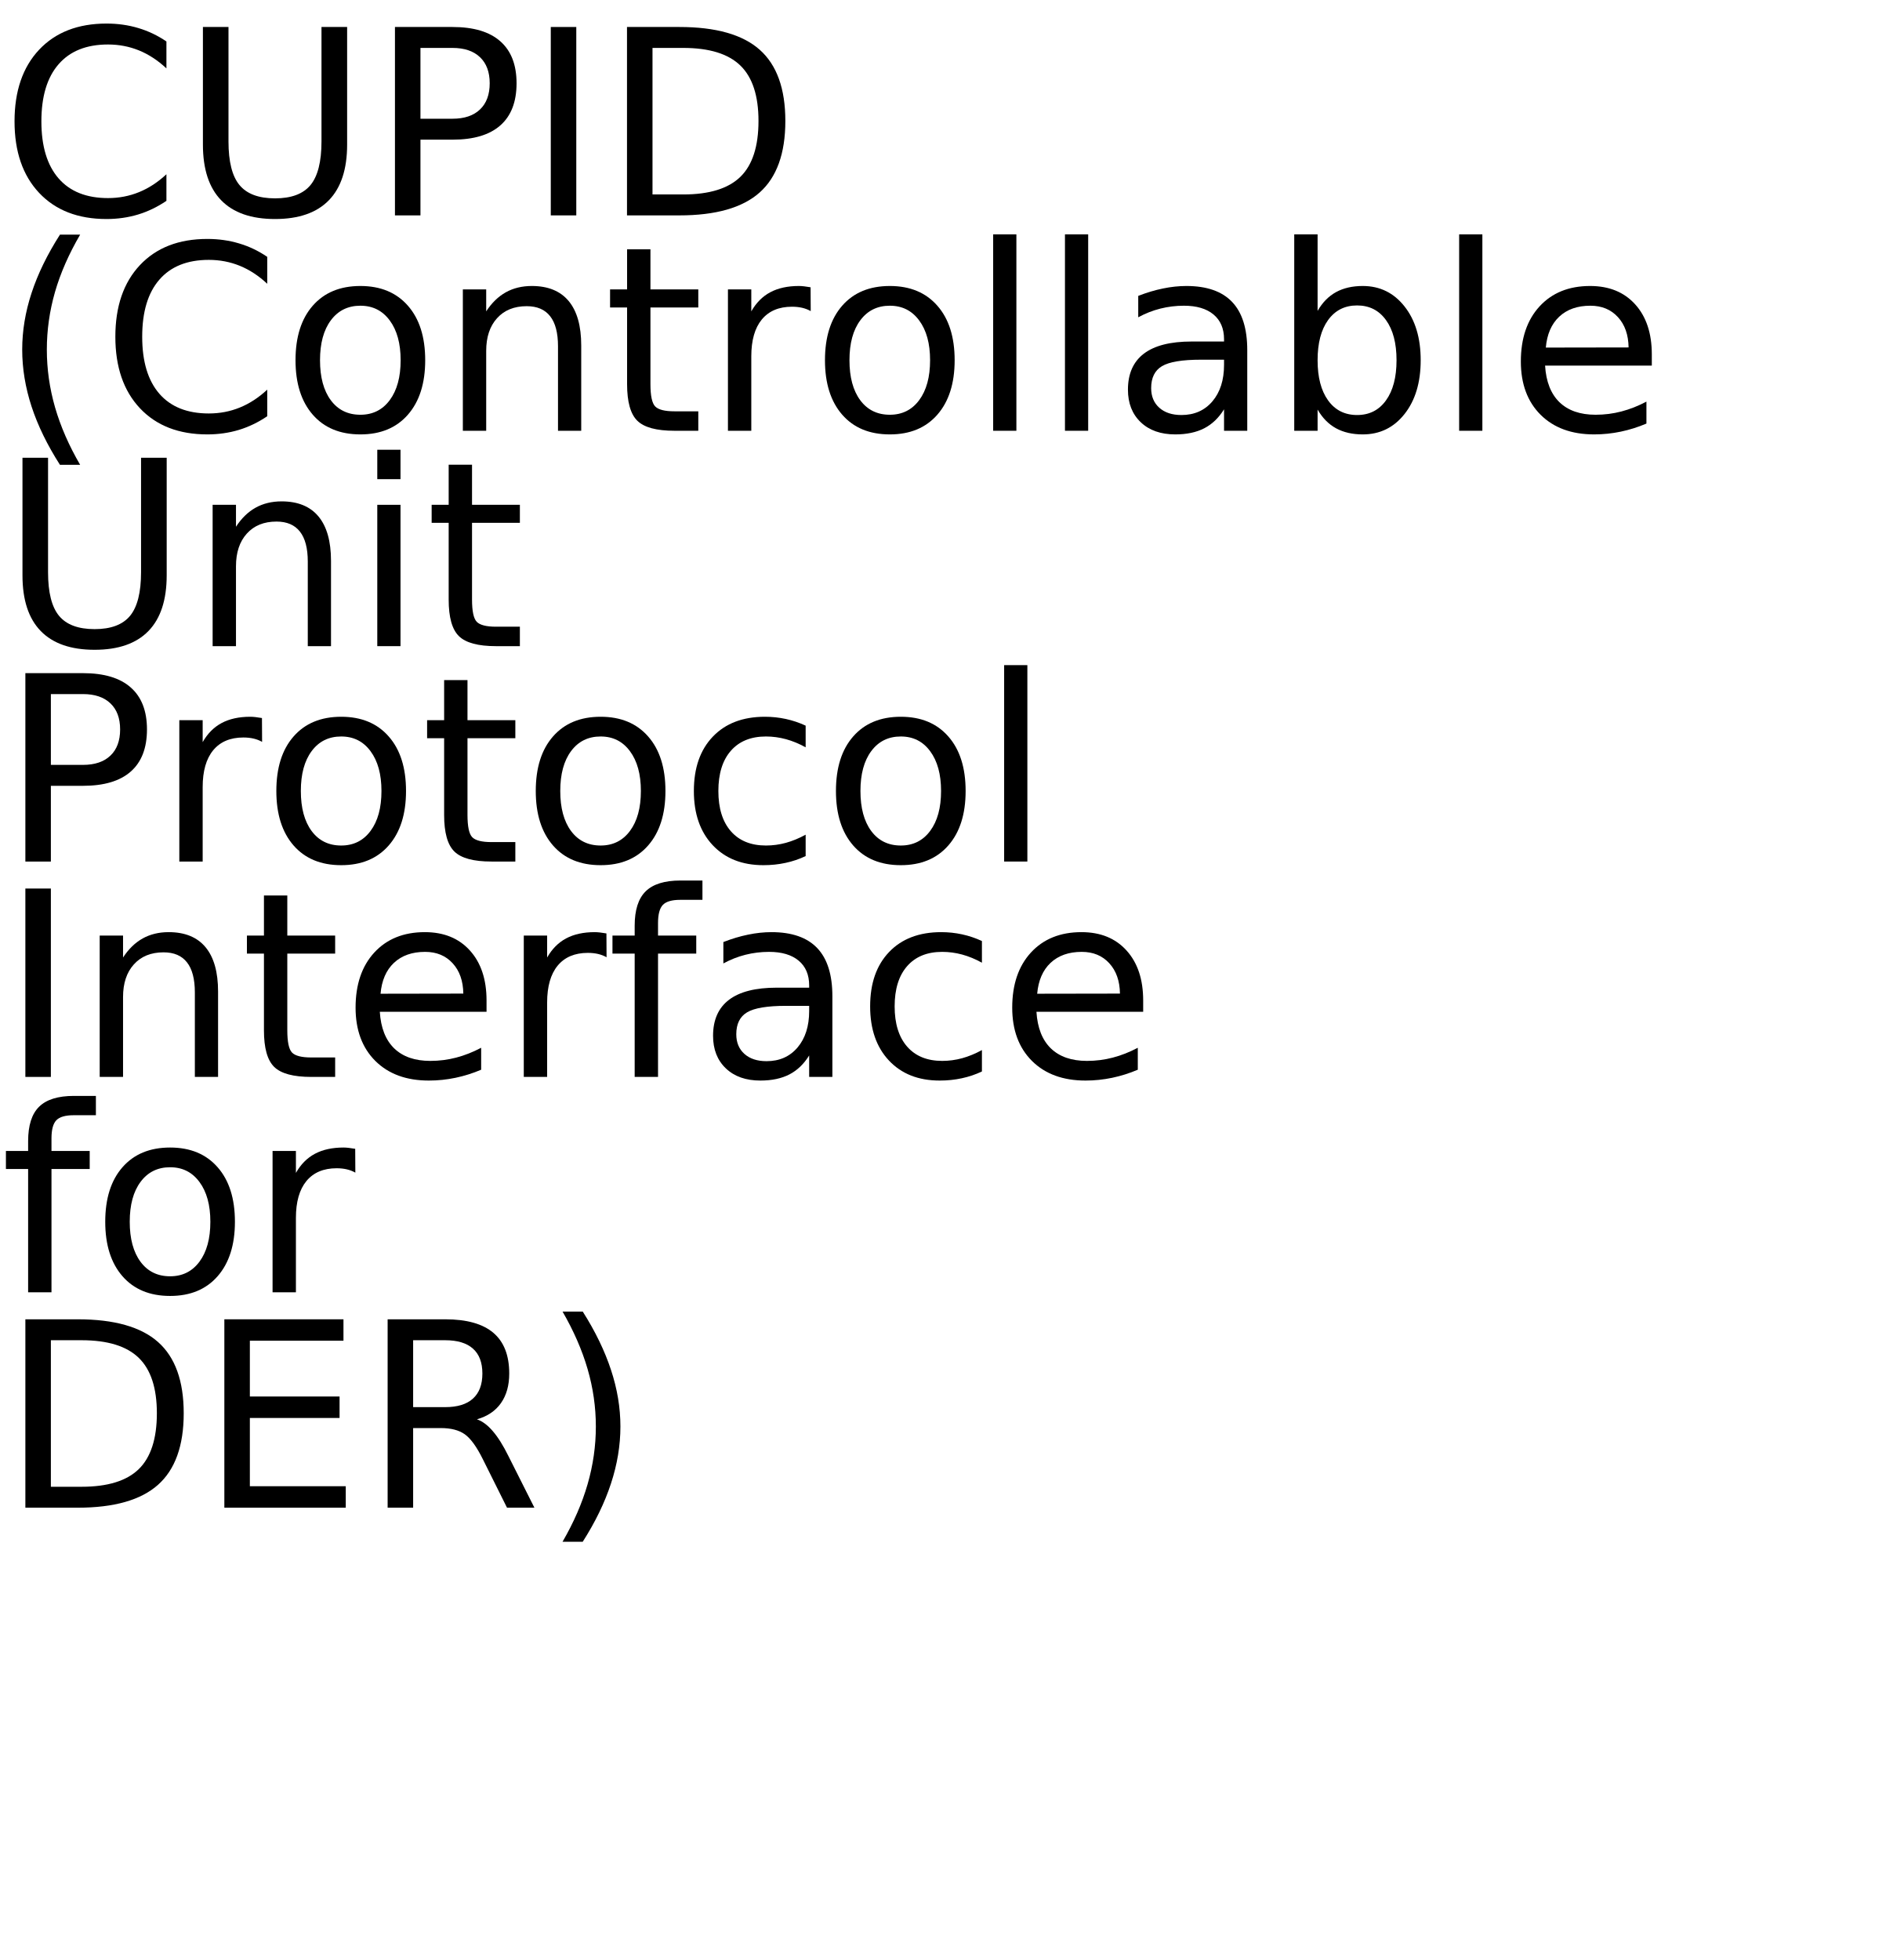
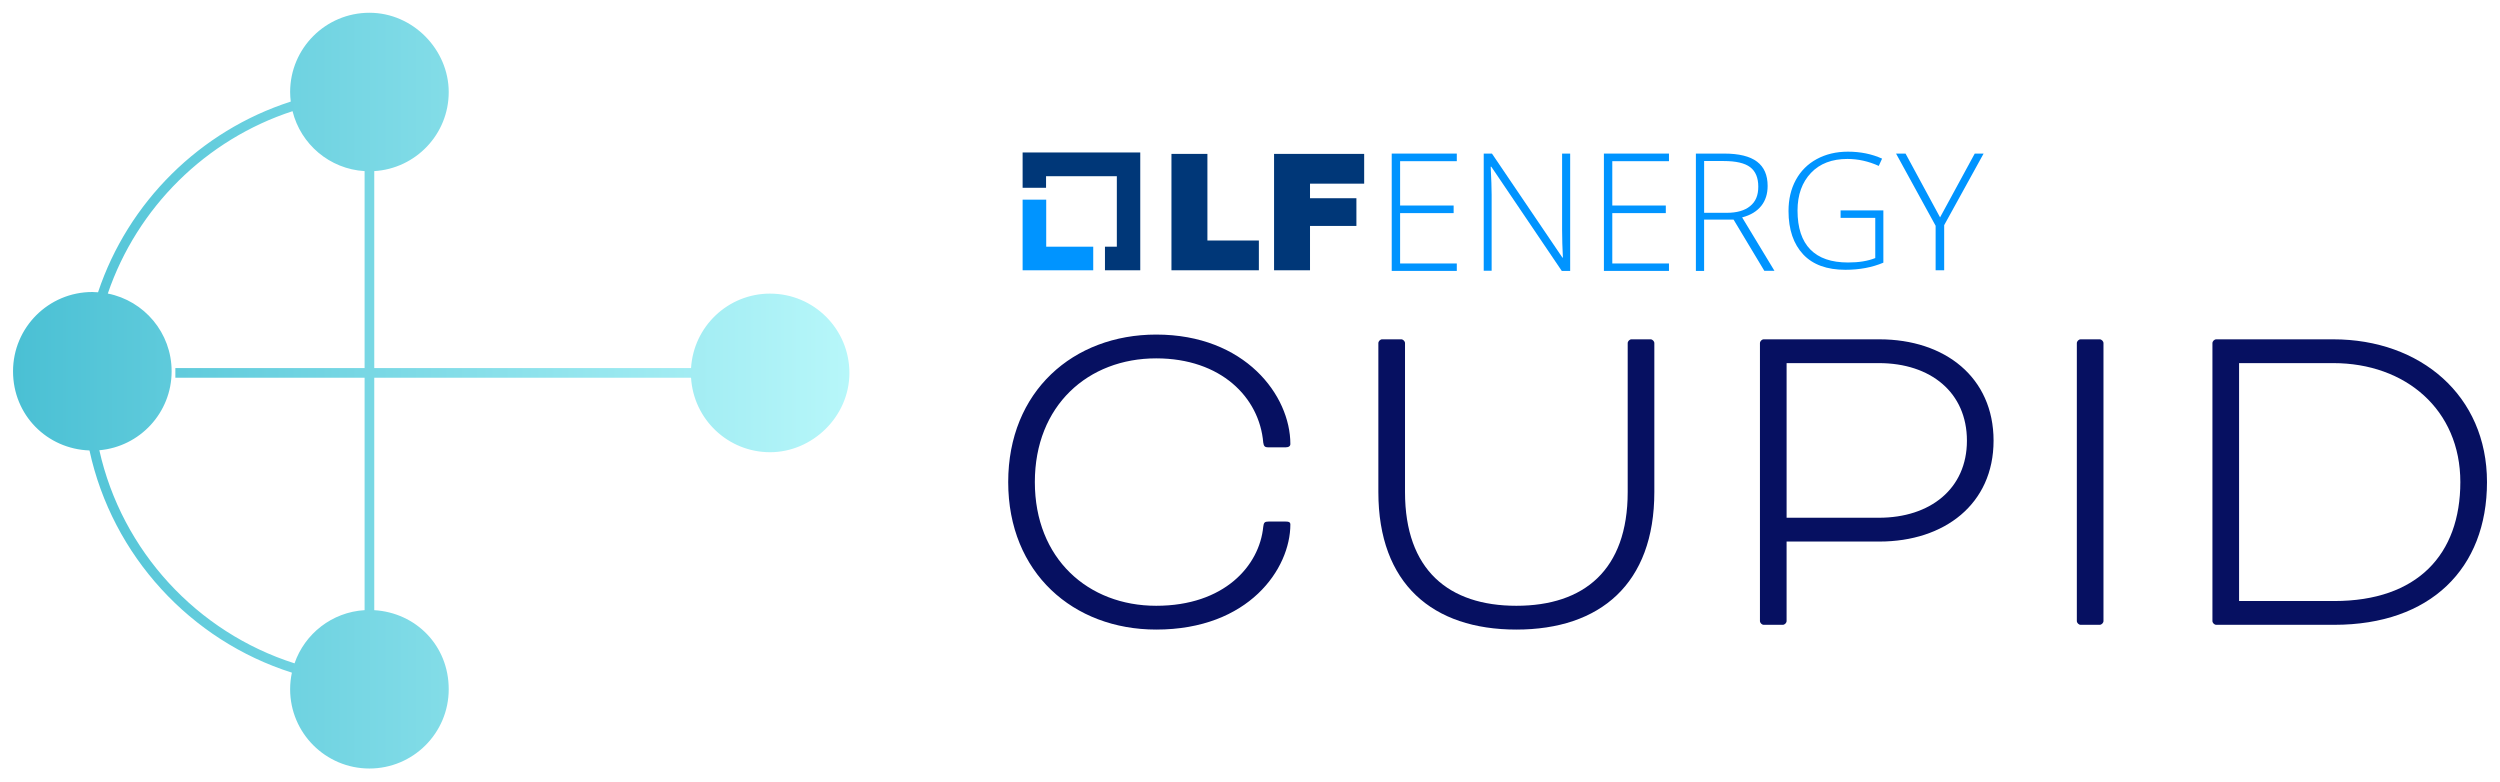
- <svg xmlns="http://www.w3.org/2000/svg" xmlns:xlink="http://www.w3.org/1999/xlink" width="442" height="455" viewBox="0 0 442 455">
+ <svg xmlns="http://www.w3.org/2000/svg" id="Layer_1" data-name="Layer 1" viewBox="0 0 1920 600">
  <defs>
+     <style>
+       .cls-1 {
+         fill: #061061;
+       }
+ 
+       .cls-2 {
+         fill: #003778;
+       }
+ 
+       .cls-3 {
+         fill: url(#linear-gradient);
+       }
+ 
+       .cls-4 {
+         isolation: isolate;
+       }
+ 
+       .cls-5 {
+         fill: #0094ff;
+       }
+     </style>
+     <linearGradient id="linear-gradient" x1="10" y1="300" x2="652.34" y2="300" gradientUnits="userSpaceOnUse">
+       <stop offset="0" stop-color="#4ac0d4" />
+       <stop offset="1" stop-color="#b7f7fa" />
+     </linearGradient>
+   </defs>
+   <path class="cls-3" d="M591.44,225.49c-32.38,0-58.79,25.3-60.71,57.2h-243.3v-151.28c31.9-1.93,57.19-28.33,57.19-60.71s-27.27-60.9-60.9-60.9-60.9,27.27-60.9,60.9c0,2.48.19,4.92.48,7.32-69.64,22.41-124.87,77.14-148.01,146.46-1.45-.1-2.9-.22-4.38-.22-33.64,0-60.9,27.27-60.9,60.9s26.1,59.63,58.71,60.79c17.51,80.8,77.56,145.93,155.45,170.65-.87,4.11-1.35,8.36-1.35,12.72,0,33.64,27.27,60.9,60.9,60.9s60.9-27.27,60.9-60.9-25.29-58.79-57.19-60.71v-178.5h243.3c1.93,31.9,28.33,57.19,60.71,57.19s60.9-27.27,60.9-60.9-27.27-60.9-60.9-60.9ZM280.01,468.6c-25.04,1.51-45.96,18.1-53.81,40.85-74.83-23.83-132.58-86.19-149.91-163.66,31.11-2.73,55.52-28.81,55.52-60.63,0-29.57-21.07-54.19-49.02-59.72,22.56-66.13,75.37-118.34,141.88-140.05,6.29,25.36,28.43,44.4,55.34,46.03v151.28h-145.33v7.42h145.33v178.5Z" />
+   <g>
+     <g class="cls-4">
+       <path class="cls-1" d="M973.82,343.55c-2.19,0-3.29-.73-3.65-3.65-2.92-34.72-32.52-64.68-82.22-64.68-52.26,0-93.19,36.18-93.19,95.01s40.93,95.01,93.19,95.01,79.3-30.7,82.22-60.66c.37-3.29,1.1-4.02,4.02-4.02h13.16c1.46,0,3.65,0,3.65,2.19,0,33.98-31.79,80.76-103.05,80.76-63.59,0-113.65-43.49-113.65-113.28s50.06-113.28,113.65-113.28c68.33,0,103.05,46.78,103.05,84.05,0,1.46-1.1,2.56-3.65,2.56h-13.52Z" />
+       <path class="cls-1" d="M1250.07,263.52c0-1.46,1.46-2.93,2.92-2.93h14.62c1.46,0,2.92,1.46,2.92,2.93v114.38c0,70.53-41.66,105.61-105.97,105.61s-105.98-35.08-105.98-105.61v-114.38c0-1.46,1.46-2.93,2.92-2.93h14.62c1.46,0,2.93,1.46,2.93,2.93v114.38c0,59.93,33.62,87.34,85.51,87.34s85.51-27.41,85.51-87.34v-114.38Z" />
+       <path class="cls-1" d="M1354.56,479.86c-1.46,0-2.92-1.46-2.92-2.92v-213.41c0-1.46,1.46-2.93,2.92-2.93h88.8c50.43,0,87.7,29.24,87.7,77.84s-37.64,77.47-87.7,77.47h-71.26v61.03c0,1.46-1.46,2.92-2.92,2.92h-14.62ZM1372.11,278.87v118.76h70.89c39.47,0,67.6-22.29,67.6-59.2s-27.77-59.56-67.6-59.56h-70.89Z" />
+       <path class="cls-1" d="M1615.47,476.94c0,1.46-1.46,2.92-2.92,2.92h-14.62c-1.46,0-2.92-1.46-2.92-2.92v-213.41c0-1.46,1.46-2.93,2.92-2.93h14.62c1.46,0,2.92,1.46,2.92,2.93v213.41Z" />
+       <path class="cls-1" d="M1702.07,479.86c-1.46,0-2.92-1.46-2.92-2.92v-213.41c0-1.46,1.46-2.93,2.92-2.93h89.9c66.88,0,118.04,43.12,118.04,109.63s-43.49,109.63-117.3,109.63h-90.63ZM1719.61,278.87v182.72h73.09c63.95,0,96.84-35.81,96.84-91.36s-42.02-91.36-97.57-91.36h-72.35Z" />
+     </g>
    <g>
-       <g id="glyph-0-0">
-         <path d="M 38.641 -40.375 L 38.641 -34.125 C 36.648 -35.988 34.523 -37.379 32.266 -38.297 C 30.016 -39.211 27.617 -39.672 25.078 -39.672 C 20.078 -39.672 16.25 -38.141 13.594 -35.078 C 10.938 -32.023 9.609 -27.609 9.609 -21.828 C 9.609 -16.066 10.938 -11.656 13.594 -8.594 C 16.25 -5.539 20.078 -4.016 25.078 -4.016 C 27.617 -4.016 30.016 -4.473 32.266 -5.391 C 34.523 -6.305 36.648 -7.691 38.641 -9.547 L 38.641 -3.375 C 36.566 -1.969 34.375 -0.91 32.062 -0.203 C 29.75 0.492 27.305 0.844 24.734 0.844 C 18.109 0.844 12.891 -1.18 9.078 -5.234 C 5.273 -9.285 3.375 -14.816 3.375 -21.828 C 3.375 -28.859 5.273 -34.398 9.078 -38.453 C 12.891 -42.504 18.109 -44.531 24.734 -44.531 C 27.348 -44.531 29.812 -44.18 32.125 -43.484 C 34.438 -42.797 36.609 -41.758 38.641 -40.375 Z M 38.641 -40.375 " />
-       </g>
-       <g id="glyph-0-1">
-         <path d="M 5.219 -43.734 L 11.156 -43.734 L 11.156 -17.172 C 11.156 -12.484 12.004 -9.109 13.703 -7.047 C 15.41 -4.984 18.164 -3.953 21.969 -3.953 C 25.758 -3.953 28.504 -4.984 30.203 -7.047 C 31.898 -9.109 32.75 -12.484 32.75 -17.172 L 32.75 -43.734 L 38.703 -43.734 L 38.703 -16.438 C 38.703 -10.727 37.289 -6.422 34.469 -3.516 C 31.645 -0.609 27.477 0.844 21.969 0.844 C 16.445 0.844 12.273 -0.609 9.453 -3.516 C 6.629 -6.422 5.219 -10.727 5.219 -16.438 Z M 5.219 -43.734 " />
-       </g>
-       <g id="glyph-0-2">
-         <path d="M 11.812 -38.875 L 11.812 -22.438 L 19.25 -22.438 C 22 -22.438 24.125 -23.148 25.625 -24.578 C 27.133 -26.004 27.891 -28.035 27.891 -30.672 C 27.891 -33.285 27.133 -35.305 25.625 -36.734 C 24.125 -38.16 22 -38.875 19.25 -38.875 Z M 5.891 -43.734 L 19.25 -43.734 C 24.156 -43.734 27.859 -42.625 30.359 -40.406 C 32.867 -38.195 34.125 -34.953 34.125 -30.672 C 34.125 -26.359 32.867 -23.098 30.359 -20.891 C 27.859 -18.68 24.156 -17.578 19.25 -17.578 L 11.812 -17.578 L 11.812 0 L 5.891 0 Z M 5.891 -43.734 " />
-       </g>
-       <g id="glyph-0-3">
-         <path d="M 5.891 -43.734 L 11.812 -43.734 L 11.812 0 L 5.891 0 Z M 5.891 -43.734 " />
-       </g>
-       <g id="glyph-0-4">
-         <path d="M 11.812 -38.875 L 11.812 -4.859 L 18.953 -4.859 C 24.992 -4.859 29.414 -6.223 32.219 -8.953 C 35.02 -11.691 36.422 -16.016 36.422 -21.922 C 36.422 -27.773 35.02 -32.062 32.219 -34.781 C 29.414 -37.508 24.992 -38.875 18.953 -38.875 Z M 5.891 -43.734 L 18.047 -43.734 C 26.523 -43.734 32.742 -41.973 36.703 -38.453 C 40.672 -34.93 42.656 -29.422 42.656 -21.922 C 42.656 -14.379 40.66 -8.836 36.672 -5.297 C 32.691 -1.766 26.484 0 18.047 0 L 5.891 0 Z M 5.891 -43.734 " />
-       </g>
-       <g id="glyph-0-5">
-         <path d="M 18.609 -45.531 C 15.984 -41.039 14.035 -36.598 12.766 -32.203 C 11.504 -27.805 10.875 -23.352 10.875 -18.844 C 10.875 -14.332 11.508 -9.863 12.781 -5.438 C 14.062 -1.008 16.004 3.438 18.609 7.906 L 13.922 7.906 C 10.984 3.32 8.785 -1.188 7.328 -5.625 C 5.879 -10.062 5.156 -14.469 5.156 -18.844 C 5.156 -23.195 5.879 -27.578 7.328 -31.984 C 8.773 -36.398 10.973 -40.914 13.922 -45.531 Z M 18.609 -45.531 " />
-       </g>
-       <g id="glyph-0-6">
-         <path d="M 18.375 -29.031 C 15.477 -29.031 13.191 -27.898 11.516 -25.641 C 9.836 -23.391 9 -20.301 9 -16.375 C 9 -12.445 9.832 -9.352 11.5 -7.094 C 13.164 -4.844 15.457 -3.719 18.375 -3.719 C 21.238 -3.719 23.508 -4.848 25.188 -7.109 C 26.875 -9.379 27.719 -12.469 27.719 -16.375 C 27.719 -20.258 26.875 -23.336 25.188 -25.609 C 23.508 -27.891 21.238 -29.031 18.375 -29.031 Z M 18.375 -33.609 C 23.062 -33.609 26.738 -32.082 29.406 -29.031 C 32.082 -25.988 33.422 -21.77 33.422 -16.375 C 33.422 -11.008 32.082 -6.797 29.406 -3.734 C 26.738 -0.68 23.062 0.844 18.375 0.844 C 13.664 0.844 9.977 -0.68 7.312 -3.734 C 4.645 -6.797 3.312 -11.008 3.312 -16.375 C 3.312 -21.77 4.645 -25.988 7.312 -29.031 C 9.977 -32.082 13.664 -33.609 18.375 -33.609 Z M 18.375 -33.609 " />
-       </g>
-       <g id="glyph-0-7">
-         <path d="M 32.938 -19.812 L 32.938 0 L 27.547 0 L 27.547 -19.625 C 27.547 -22.727 26.938 -25.051 25.719 -26.594 C 24.508 -28.145 22.695 -28.922 20.281 -28.922 C 17.363 -28.922 15.066 -27.988 13.391 -26.125 C 11.711 -24.27 10.875 -21.742 10.875 -18.547 L 10.875 0 L 5.453 0 L 5.453 -32.812 L 10.875 -32.812 L 10.875 -27.719 C 12.156 -29.688 13.672 -31.16 15.422 -32.141 C 17.172 -33.117 19.188 -33.609 21.469 -33.609 C 25.238 -33.609 28.094 -32.441 30.031 -30.109 C 31.969 -27.773 32.938 -24.344 32.938 -19.812 Z M 32.938 -19.812 " />
-       </g>
-       <g id="glyph-0-8">
-         <path d="M 10.984 -42.125 L 10.984 -32.812 L 22.094 -32.812 L 22.094 -28.625 L 10.984 -28.625 L 10.984 -10.812 C 10.984 -8.133 11.348 -6.414 12.078 -5.656 C 12.816 -4.895 14.305 -4.516 16.547 -4.516 L 22.094 -4.516 L 22.094 0 L 16.547 0 C 12.391 0 9.52 -0.773 7.938 -2.328 C 6.352 -3.879 5.562 -6.707 5.562 -10.812 L 5.562 -28.625 L 1.609 -28.625 L 1.609 -32.812 L 5.562 -32.812 L 5.562 -42.125 Z M 10.984 -42.125 " />
-       </g>
-       <g id="glyph-0-9">
-         <path d="M 24.672 -27.781 C 24.066 -28.125 23.406 -28.379 22.688 -28.547 C 21.977 -28.711 21.191 -28.797 20.328 -28.797 C 17.285 -28.797 14.945 -27.805 13.312 -25.828 C 11.688 -23.848 10.875 -21 10.875 -17.281 L 10.875 0 L 5.453 0 L 5.453 -32.812 L 10.875 -32.812 L 10.875 -27.719 C 12 -29.707 13.469 -31.188 15.281 -32.156 C 17.102 -33.125 19.316 -33.609 21.922 -33.609 C 22.285 -33.609 22.691 -33.582 23.141 -33.531 C 23.586 -33.477 24.086 -33.406 24.641 -33.312 Z M 24.672 -27.781 " />
-       </g>
-       <g id="glyph-0-10">
-         <path d="M 5.656 -45.594 L 11.047 -45.594 L 11.047 0 L 5.656 0 Z M 5.656 -45.594 " />
-       </g>
-       <g id="glyph-0-11">
-         <path d="M 20.562 -16.5 C 16.207 -16.5 13.191 -16 11.516 -15 C 9.836 -14 9 -12.301 9 -9.906 C 9 -7.988 9.629 -6.469 10.891 -5.344 C 12.148 -4.219 13.863 -3.656 16.031 -3.656 C 19.02 -3.656 21.414 -4.711 23.219 -6.828 C 25.02 -8.953 25.922 -11.773 25.922 -15.297 L 25.922 -16.5 Z M 31.312 -18.719 L 31.312 0 L 25.922 0 L 25.922 -4.984 C 24.691 -2.992 23.16 -1.523 21.328 -0.578 C 19.492 0.367 17.25 0.844 14.594 0.844 C 11.227 0.844 8.555 -0.098 6.578 -1.984 C 4.598 -3.867 3.609 -6.391 3.609 -9.547 C 3.609 -13.242 4.844 -16.031 7.312 -17.906 C 9.781 -19.781 13.469 -20.719 18.375 -20.719 L 25.922 -20.719 L 25.922 -21.234 C 25.922 -23.723 25.102 -25.645 23.469 -27 C 21.844 -28.352 19.555 -29.031 16.609 -29.031 C 14.734 -29.031 12.906 -28.805 11.125 -28.359 C 9.352 -27.91 7.645 -27.238 6 -26.344 L 6 -31.312 C 7.977 -32.082 9.895 -32.656 11.75 -33.031 C 13.602 -33.414 15.41 -33.609 17.172 -33.609 C 21.91 -33.609 25.453 -32.375 27.797 -29.906 C 30.141 -27.445 31.312 -23.719 31.312 -18.719 Z M 31.312 -18.719 " />
-       </g>
-       <g id="glyph-0-12">
-         <path d="M 29.203 -16.375 C 29.203 -20.344 28.383 -23.453 26.75 -25.703 C 25.125 -27.961 22.891 -29.094 20.047 -29.094 C 17.191 -29.094 14.945 -27.961 13.312 -25.703 C 11.688 -23.453 10.875 -20.344 10.875 -16.375 C 10.875 -12.414 11.688 -9.305 13.312 -7.047 C 14.945 -4.785 17.191 -3.656 20.047 -3.656 C 22.891 -3.656 25.125 -4.785 26.75 -7.047 C 28.383 -9.305 29.203 -12.414 29.203 -16.375 Z M 10.875 -27.828 C 12 -29.785 13.426 -31.238 15.156 -32.188 C 16.883 -33.133 18.953 -33.609 21.359 -33.609 C 25.336 -33.609 28.57 -32.023 31.062 -28.859 C 33.562 -25.691 34.812 -21.531 34.812 -16.375 C 34.812 -11.219 33.562 -7.055 31.062 -3.891 C 28.57 -0.734 25.336 0.844 21.359 0.844 C 18.953 0.844 16.883 0.367 15.156 -0.578 C 13.426 -1.523 12 -2.973 10.875 -4.922 L 10.875 0 L 5.453 0 L 5.453 -45.594 L 10.875 -45.594 Z M 10.875 -27.828 " />
-       </g>
-       <g id="glyph-0-13">
-         <path d="M 33.719 -17.75 L 33.719 -15.125 L 8.938 -15.125 C 9.164 -11.406 10.281 -8.57 12.281 -6.625 C 14.289 -4.688 17.082 -3.719 20.656 -3.719 C 22.727 -3.719 24.734 -3.973 26.672 -4.484 C 28.617 -4.992 30.551 -5.754 32.469 -6.766 L 32.469 -1.672 C 30.531 -0.848 28.547 -0.223 26.516 0.203 C 24.484 0.629 22.422 0.844 20.328 0.844 C 15.098 0.844 10.953 -0.676 7.891 -3.719 C 4.836 -6.77 3.312 -10.891 3.312 -16.078 C 3.312 -21.453 4.758 -25.719 7.656 -28.875 C 10.562 -32.031 14.473 -33.609 19.391 -33.609 C 23.805 -33.609 27.297 -32.188 29.859 -29.344 C 32.43 -26.5 33.719 -22.633 33.719 -17.75 Z M 28.328 -19.344 C 28.285 -22.289 27.457 -24.641 25.844 -26.391 C 24.238 -28.148 22.109 -29.031 19.453 -29.031 C 16.441 -29.031 14.031 -28.18 12.219 -26.484 C 10.414 -24.785 9.379 -22.395 9.109 -19.312 Z M 28.328 -19.344 " />
-       </g>
-       <g id="glyph-0-14">
-         <path d="M 5.656 -32.812 L 11.047 -32.812 L 11.047 0 L 5.656 0 Z M 5.656 -45.594 L 11.047 -45.594 L 11.047 -38.766 L 5.656 -38.766 Z M 5.656 -45.594 " />
-       </g>
-       <g id="glyph-0-15">
-         <path d="M 29.266 -31.547 L 29.266 -26.516 C 27.742 -27.359 26.219 -27.988 24.688 -28.406 C 23.156 -28.82 21.609 -29.031 20.047 -29.031 C 16.547 -29.031 13.828 -27.922 11.891 -25.703 C 9.961 -23.492 9 -20.383 9 -16.375 C 9 -12.375 9.961 -9.266 11.891 -7.047 C 13.828 -4.828 16.547 -3.719 20.047 -3.719 C 21.609 -3.719 23.156 -3.926 24.688 -4.344 C 26.219 -4.77 27.742 -5.398 29.266 -6.234 L 29.266 -1.266 C 27.766 -0.555 26.207 -0.031 24.594 0.312 C 22.977 0.664 21.266 0.844 19.453 0.844 C 14.516 0.844 10.586 -0.707 7.672 -3.812 C 4.766 -6.914 3.312 -11.102 3.312 -16.375 C 3.312 -21.727 4.781 -25.938 7.719 -29 C 10.656 -32.07 14.688 -33.609 19.812 -33.609 C 21.469 -33.609 23.086 -33.438 24.672 -33.094 C 26.254 -32.75 27.785 -32.234 29.266 -31.547 Z M 29.266 -31.547 " />
-       </g>
-       <g id="glyph-0-16">
-         <path d="M 22.266 -45.594 L 22.266 -41.109 L 17.109 -41.109 C 15.172 -41.109 13.828 -40.719 13.078 -39.938 C 12.328 -39.156 11.953 -37.75 11.953 -35.719 L 11.953 -32.812 L 20.828 -32.812 L 20.828 -28.625 L 11.953 -28.625 L 11.953 0 L 6.531 0 L 6.531 -28.625 L 1.375 -28.625 L 1.375 -32.812 L 6.531 -32.812 L 6.531 -35.094 C 6.531 -38.75 7.379 -41.41 9.078 -43.078 C 10.773 -44.754 13.473 -45.594 17.172 -45.594 Z M 22.266 -45.594 " />
-       </g>
-       <g id="glyph-0-17">
-         <path d="M 5.891 -43.734 L 33.547 -43.734 L 33.547 -38.766 L 11.812 -38.766 L 11.812 -25.812 L 32.641 -25.812 L 32.641 -20.828 L 11.812 -20.828 L 11.812 -4.984 L 34.078 -4.984 L 34.078 0 L 5.891 0 Z M 5.891 -43.734 " />
-       </g>
-       <g id="glyph-0-18">
-         <path d="M 26.625 -20.516 C 27.895 -20.078 29.129 -19.156 30.328 -17.75 C 31.535 -16.344 32.742 -14.41 33.953 -11.953 L 39.969 0 L 33.609 0 L 28.016 -11.219 C 26.566 -14.145 25.16 -16.086 23.797 -17.047 C 22.441 -18.004 20.594 -18.484 18.25 -18.484 L 11.812 -18.484 L 11.812 0 L 5.891 0 L 5.891 -43.734 L 19.25 -43.734 C 24.25 -43.734 27.977 -42.688 30.438 -40.594 C 32.895 -38.508 34.125 -35.359 34.125 -31.141 C 34.125 -28.391 33.484 -26.102 32.203 -24.281 C 30.93 -22.469 29.07 -21.211 26.625 -20.516 Z M 11.812 -38.875 L 11.812 -23.344 L 19.25 -23.344 C 22.102 -23.344 24.254 -24.004 25.703 -25.328 C 27.16 -26.648 27.891 -28.586 27.891 -31.141 C 27.891 -33.703 27.16 -35.629 25.703 -36.922 C 24.254 -38.223 22.102 -38.875 19.25 -38.875 Z M 11.812 -38.875 " />
-       </g>
-       <g id="glyph-0-19">
-         <path d="M 4.812 -45.531 L 9.5 -45.531 C 12.426 -40.914 14.613 -36.398 16.062 -31.984 C 17.52 -27.578 18.25 -23.195 18.25 -18.844 C 18.25 -14.469 17.52 -10.062 16.062 -5.625 C 14.613 -1.188 12.426 3.32 9.5 7.906 L 4.812 7.906 C 7.406 3.438 9.344 -1.008 10.625 -5.438 C 11.906 -9.863 12.547 -14.332 12.547 -18.844 C 12.547 -23.352 11.906 -27.805 10.625 -32.203 C 9.344 -36.598 7.406 -41.039 4.812 -45.531 Z M 4.812 -45.531 " />
-       </g>
+       <path class="cls-5" d="M803.49,189.46v-36.12h-18.12v54.24h54.23v-18.12h-36.11Z" />
+       <polygon class="cls-2" points="875.72 117.1 785.37 117.1 785.37 144.22 803.37 144.22 803.37 135.33 857.73 135.33 857.73 189.46 848.61 189.46 848.61 207.57 875.72 207.57 875.72 117.1" />
+       <polygon class="cls-2" points="899.68 118.19 927.29 118.19 927.29 184.71 966.81 184.71 966.81 207.57 899.68 207.57 899.68 118.19" />
+       <polygon class="cls-2" points="978.6 118.19 1047.68 118.19 1047.68 141.05 1006.09 141.05 1006.09 152.24 1041.72 152.24 1041.72 173.52 1006.09 173.52 1006.09 207.57 978.48 207.57 978.48 118.19 978.6 118.19" />
+       <polygon class="cls-5" points="1118.82 208.06 1068.84 208.06 1068.84 117.95 1118.82 117.95 1118.82 123.79 1075.28 123.79 1075.28 157.84 1116.39 157.84 1116.39 163.67 1075.28 163.67 1075.28 202.35 1118.82 202.35 1118.82 208.06" />
+       <path class="cls-5" d="M1205.89,208.06h-6.45l-54.11-80.01h-.48c.48,9.49.73,16.66.73,21.52v58.37h-6.08v-89.99h6.32l54.11,79.89h.37c-.37-7.42-.61-14.47-.61-21.04v-58.85h6.2v90.11h0Z" />
+       <polygon class="cls-5" points="1281.77 208.06 1231.8 208.06 1231.8 117.95 1281.77 117.95 1281.77 123.79 1238.24 123.79 1238.24 157.84 1279.34 157.84 1279.34 163.67 1238.24 163.67 1238.24 202.35 1281.77 202.35 1281.77 208.06" />
+       <path class="cls-5" d="M1337.96,166.96c6.57-1.71,11.43-4.74,14.72-8.88,3.28-4.14,4.86-9.24,4.86-15.32,0-8.27-2.68-14.47-8.15-18.61-5.47-4.14-13.87-6.2-25.18-6.2h-21.77v90.12h6.32v-39.28h0v-.13h22.62l23.6,39.29h7.78l-24.8-40.98ZM1326.16,163.43h-17.39s0,0,0,0v-39.76h14.96c9.48,0,16.29,1.58,20.43,4.74,4.14,3.16,6.2,8.15,6.2,14.96s-2.07,11.55-6.32,14.96c-4.14,3.41-10.21,5.11-17.88,5.11Z" />
+       <path class="cls-5" d="M1413.47,161.6h32.95v40.13c-8.63,3.65-18.36,5.47-29.19,5.47-14.11,0-24.92-3.89-32.35-11.79-7.41-7.9-11.3-18.97-11.3-33.32,0-9,1.83-16.9,5.59-23.84,3.77-6.93,9.12-12.29,16.05-16.05,6.93-3.77,14.96-5.72,23.95-5.72,9.73,0,18.48,1.82,26.27,5.35l-2.55,5.59c-7.78-3.53-15.81-5.35-24.08-5.35-11.79,0-21.16,3.53-27.97,10.7-6.81,7.17-10.34,16.78-10.34,28.94,0,13.26,3.29,23.22,9.85,29.91,6.57,6.69,16.17,9.97,28.94,9.97,8.27,0,15.2-1.1,20.91-3.4v-30.88h-26.63v-5.72h-.11Z" />
+       <polygon class="cls-5" points="1489.97 166.95 1516.6 117.95 1523.41 117.95 1493.13 172.92 1493.13 207.57 1486.56 207.57 1486.56 173.4 1456.16 117.95 1463.46 117.95 1489.97 166.95 1489.97 166.95" />
    </g>
-   </defs>
-   <g fill="rgb(0%, 0%, 0%)" fill-opacity="1">
-     <use xlink:href="#glyph-0-0" x="0" y="50" />
-     <use xlink:href="#glyph-0-1" x="41.895" y="50" />
-     <use xlink:href="#glyph-0-2" x="85.811" y="50" />
-     <use xlink:href="#glyph-0-3" x="121.992" y="50" />
-     <use xlink:href="#glyph-0-4" x="139.688" y="50" />
-   </g>
-   <g fill="rgb(0%, 0%, 0%)" fill-opacity="1">
-     <use xlink:href="#glyph-0-5" x="0" y="100" />
-     <use xlink:href="#glyph-0-0" x="23.408" y="100" />
-     <use xlink:href="#glyph-0-6" x="65.303" y="100" />
-     <use xlink:href="#glyph-0-7" x="102.012" y="100" />
-     <use xlink:href="#glyph-0-8" x="140.039" y="100" />
-     <use xlink:href="#glyph-0-9" x="163.564" y="100" />
-     <use xlink:href="#glyph-0-6" x="188.232" y="100" />
-     <use xlink:href="#glyph-0-10" x="224.941" y="100" />
-     <use xlink:href="#glyph-0-10" x="241.611" y="100" />
-     <use xlink:href="#glyph-0-11" x="258.281" y="100" />
-     <use xlink:href="#glyph-0-12" x="295.049" y="100" />
-     <use xlink:href="#glyph-0-10" x="333.135" y="100" />
-     <use xlink:href="#glyph-0-13" x="349.805" y="100" />
-   </g>
-   <g fill="rgb(0%, 0%, 0%)" fill-opacity="1">
-     <use xlink:href="#glyph-0-1" x="0" y="150" />
-     <use xlink:href="#glyph-0-7" x="43.916" y="150" />
-     <use xlink:href="#glyph-0-14" x="81.943" y="150" />
-     <use xlink:href="#glyph-0-8" x="98.613" y="150" />
-   </g>
-   <g fill="rgb(0%, 0%, 0%)" fill-opacity="1">
-     <use xlink:href="#glyph-0-2" x="0" y="200" />
-     <use xlink:href="#glyph-0-9" x="36.182" y="200" />
-     <use xlink:href="#glyph-0-6" x="60.85" y="200" />
-     <use xlink:href="#glyph-0-8" x="97.559" y="200" />
-     <use xlink:href="#glyph-0-6" x="121.084" y="200" />
-     <use xlink:href="#glyph-0-15" x="157.793" y="200" />
-     <use xlink:href="#glyph-0-6" x="190.781" y="200" />
-     <use xlink:href="#glyph-0-10" x="227.49" y="200" />
-   </g>
-   <g fill="rgb(0%, 0%, 0%)" fill-opacity="1">
-     <use xlink:href="#glyph-0-3" x="0" y="250" />
-     <use xlink:href="#glyph-0-7" x="17.695" y="250" />
-     <use xlink:href="#glyph-0-8" x="55.723" y="250" />
-     <use xlink:href="#glyph-0-13" x="79.248" y="250" />
-     <use xlink:href="#glyph-0-9" x="116.162" y="250" />
-     <use xlink:href="#glyph-0-16" x="140.83" y="250" />
-     <use xlink:href="#glyph-0-11" x="161.953" y="250" />
-     <use xlink:href="#glyph-0-15" x="198.721" y="250" />
-     <use xlink:href="#glyph-0-13" x="231.709" y="250" />
-   </g>
-   <g fill="rgb(0%, 0%, 0%)" fill-opacity="1">
-     <use xlink:href="#glyph-0-16" x="0" y="300" />
-     <use xlink:href="#glyph-0-6" x="21.123" y="300" />
-     <use xlink:href="#glyph-0-9" x="57.832" y="300" />
-   </g>
-   <g fill="rgb(0%, 0%, 0%)" fill-opacity="1">
-     <use xlink:href="#glyph-0-4" x="0" y="350" />
-     <use xlink:href="#glyph-0-17" x="46.201" y="350" />
-     <use xlink:href="#glyph-0-18" x="84.111" y="350" />
-     <use xlink:href="#glyph-0-19" x="125.801" y="350" />
  </g>
</svg>
